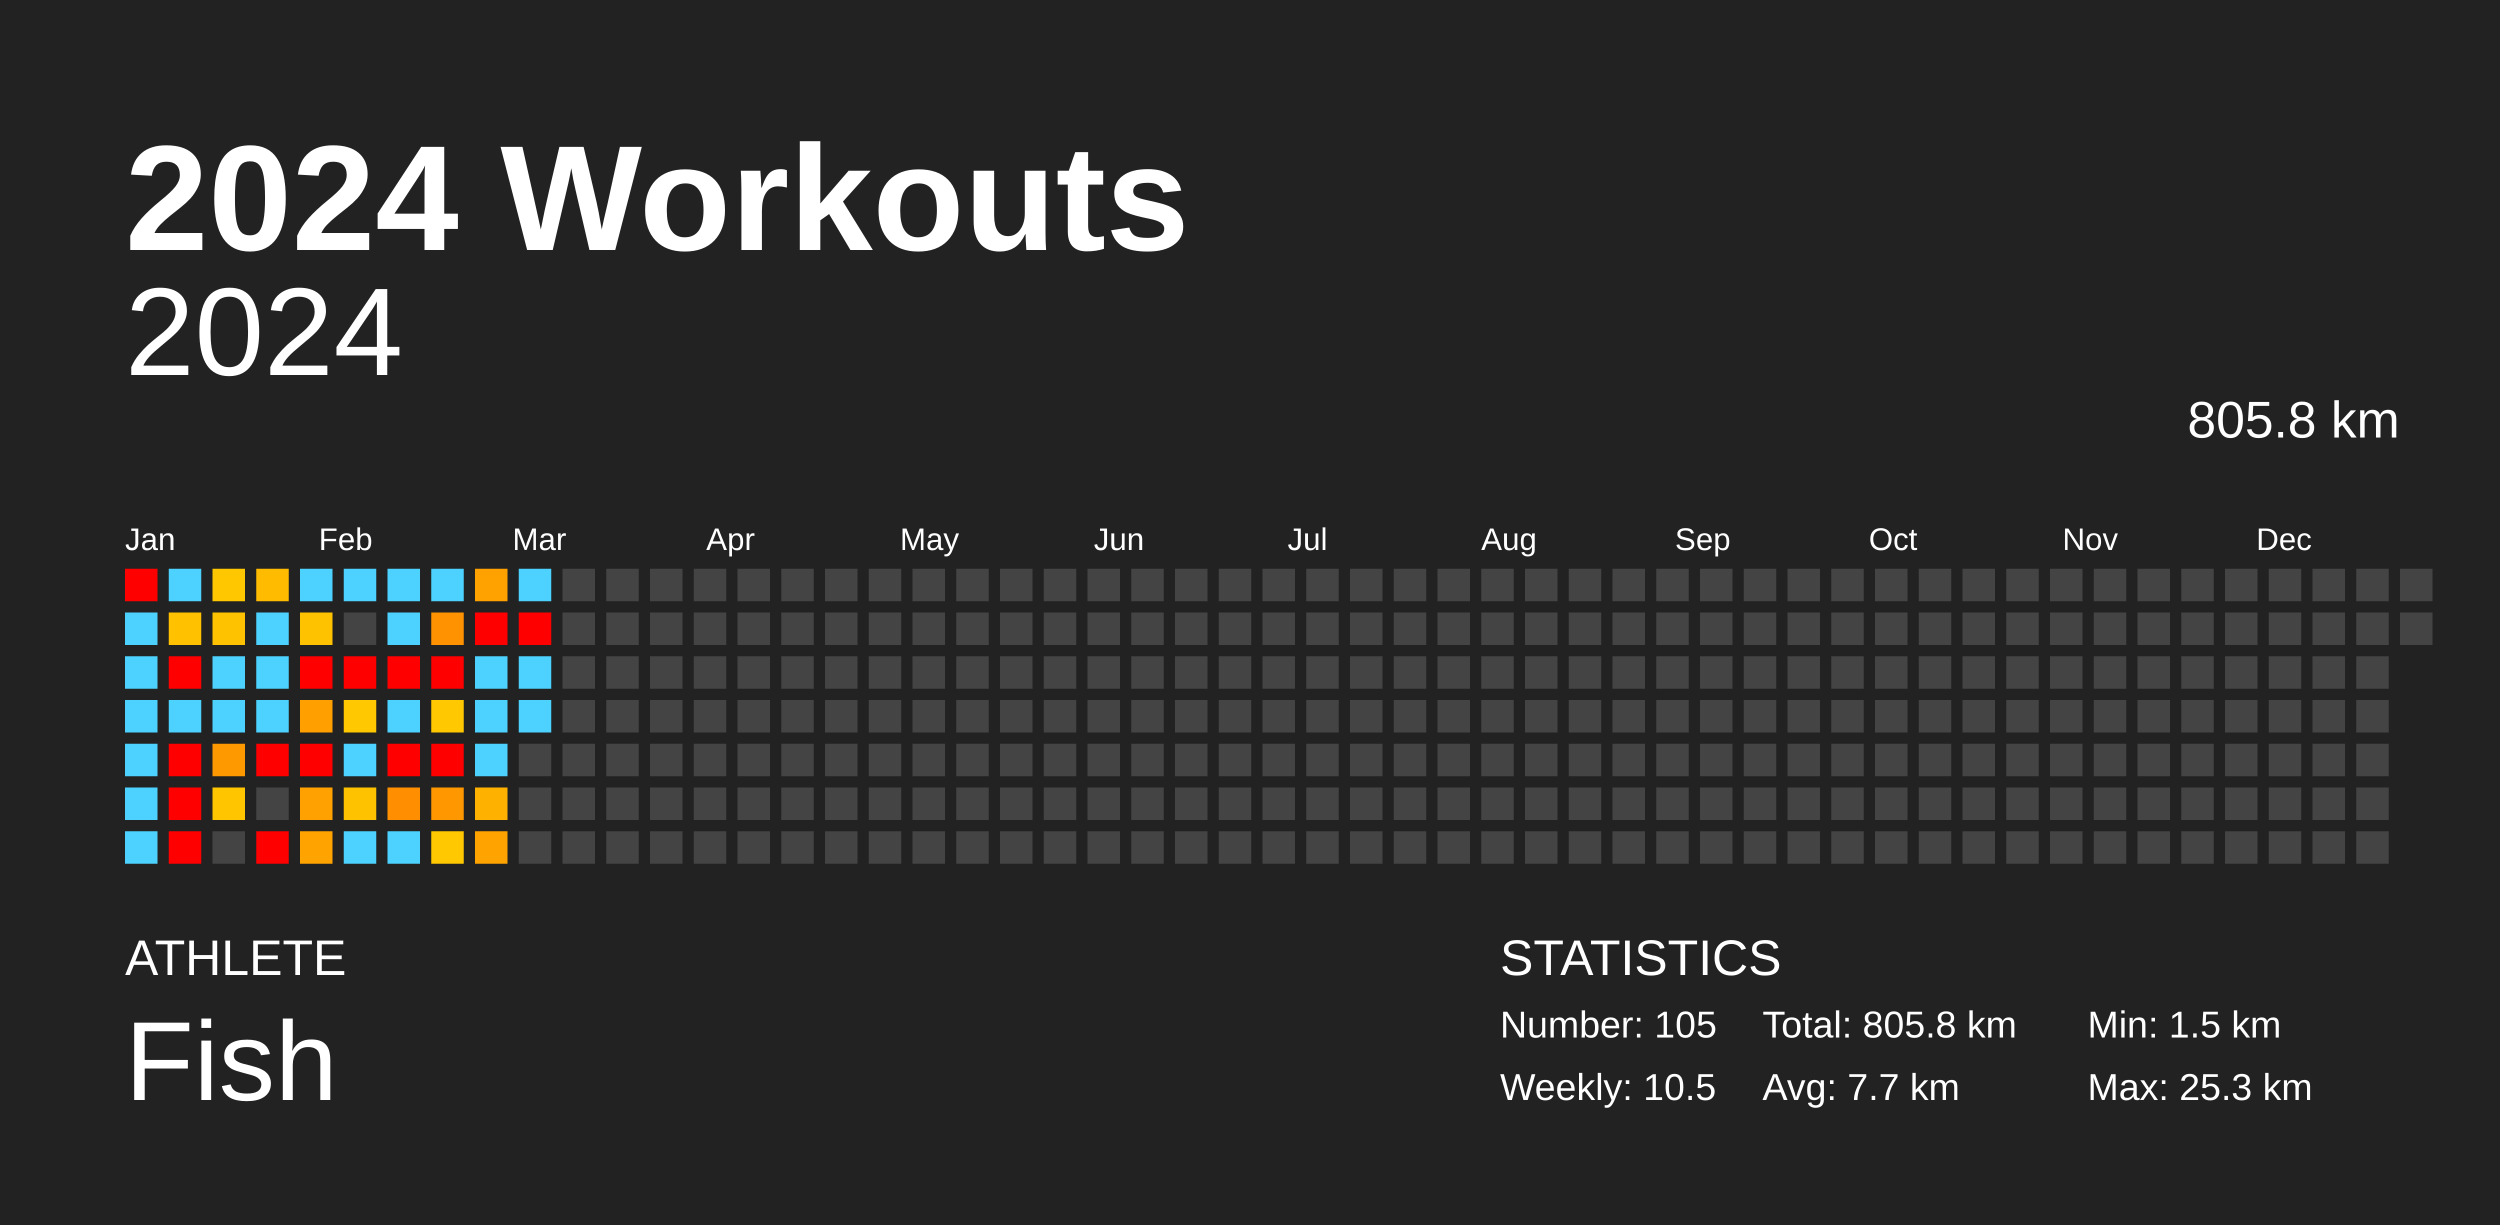
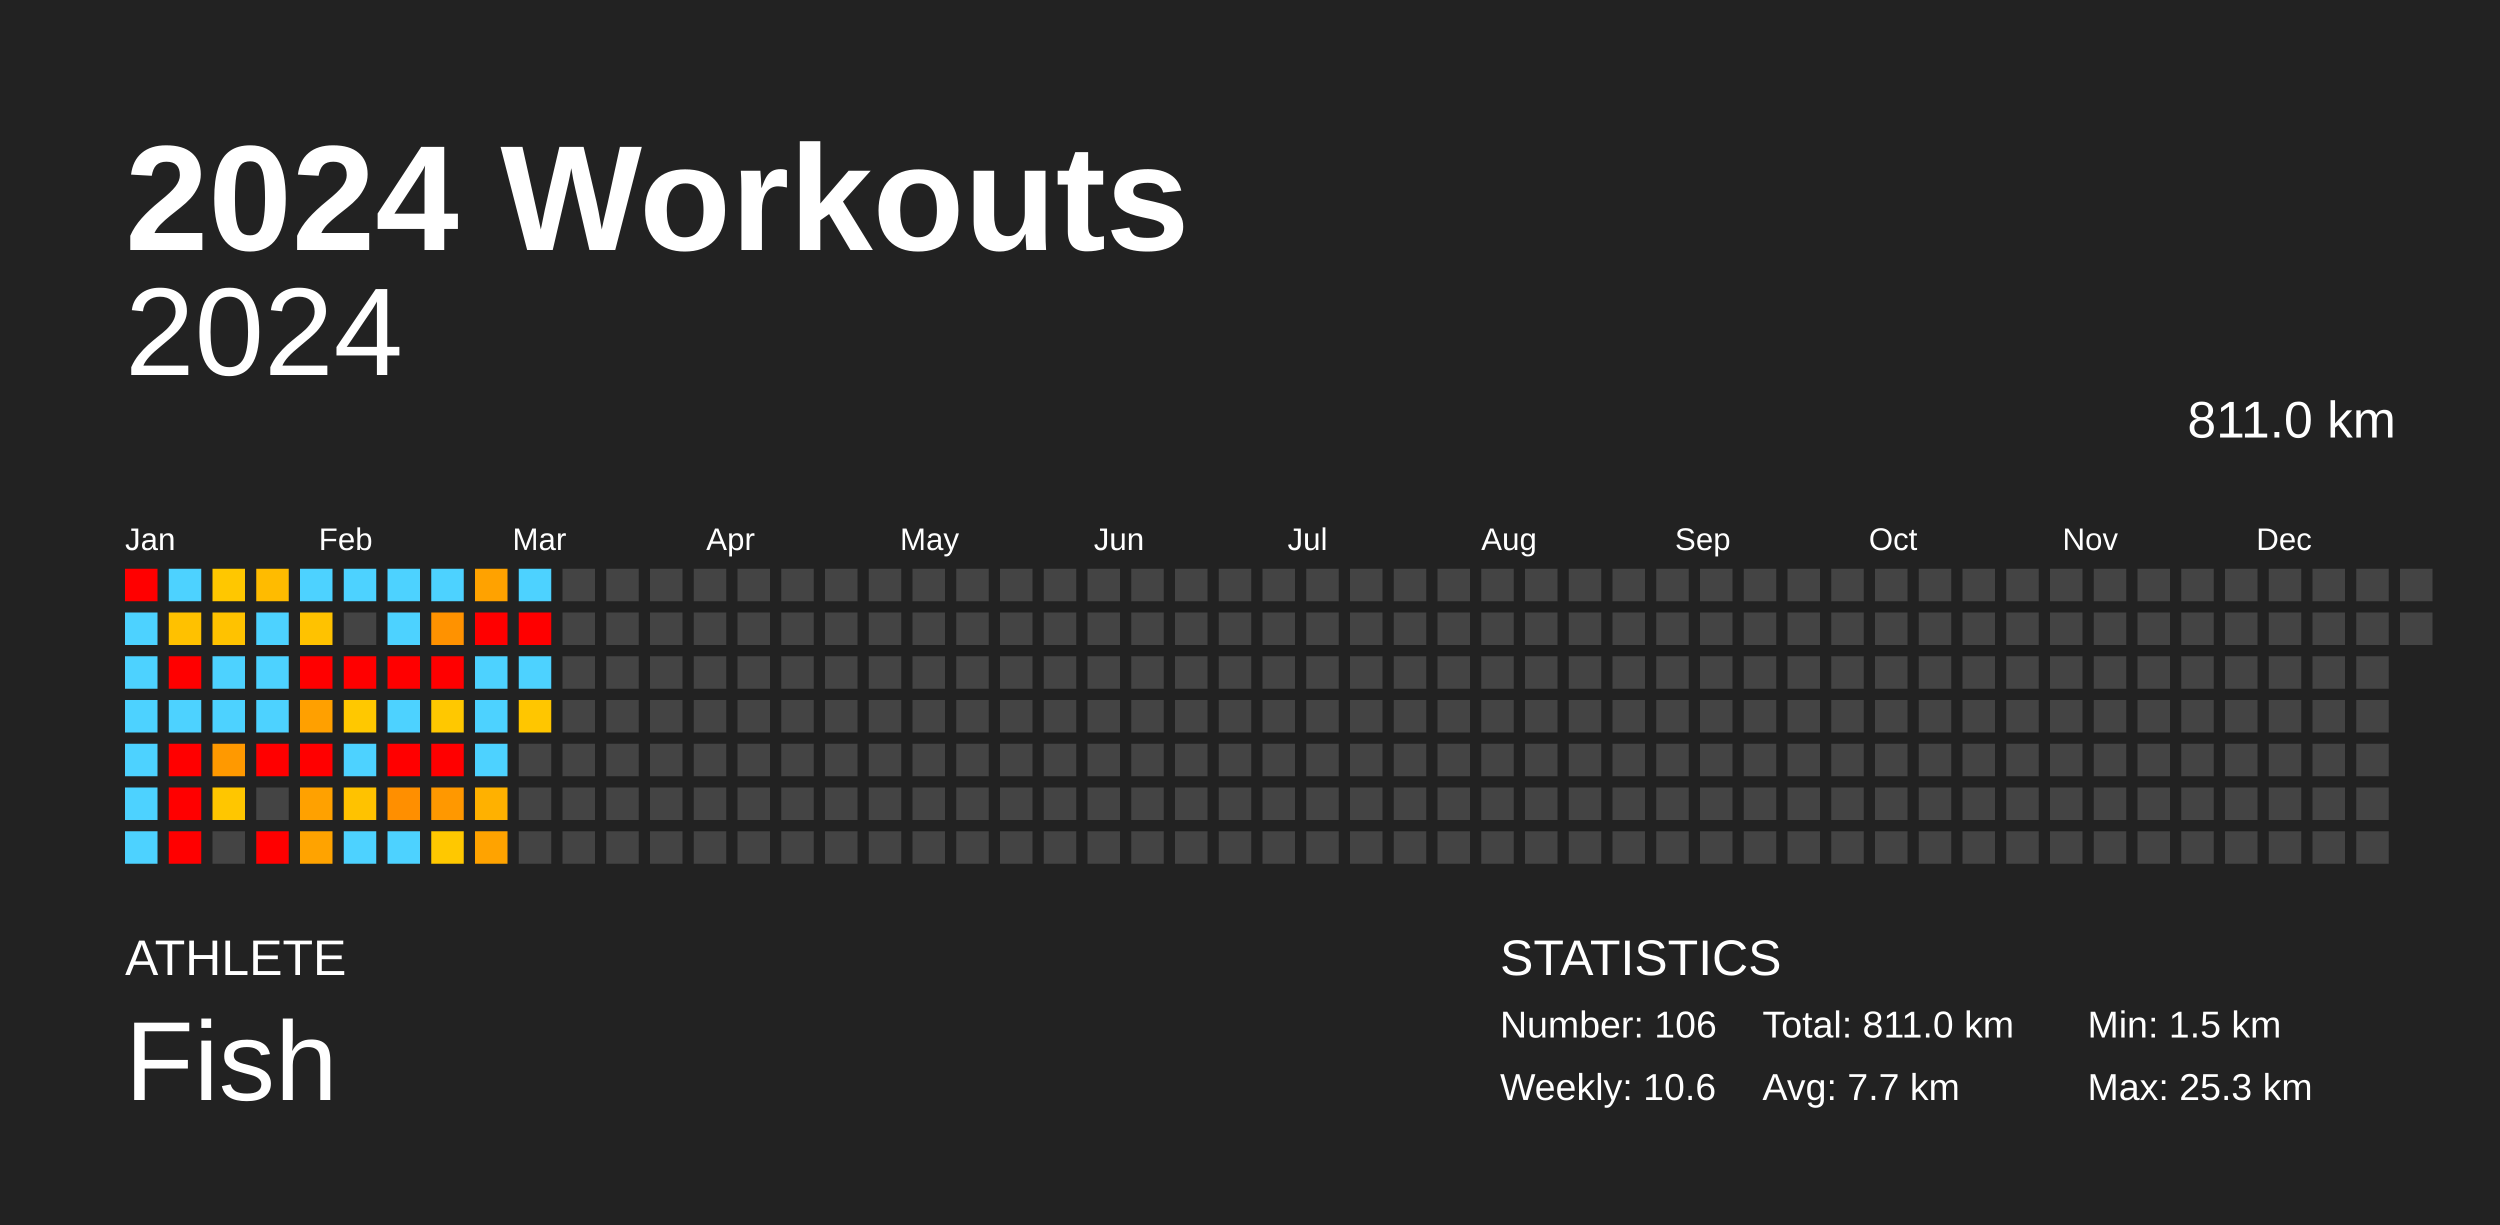
<svg xmlns="http://www.w3.org/2000/svg" baseProfile="full" height="98mm" version="1.1" viewBox="0,0,200,98" width="200mm">
  <defs />
  <rect fill="#222222" height="98" width="200" x="0" y="0" />
  <text fill="#FFFFFF" style="font-size:12px; font-family:Arial; font-weight:bold;" x="10" y="20">2024 Workouts</text>
  <text fill="#FFFFFF" style="font-size:4px; font-family:Arial" x="10" y="78">ATHLETE</text>
  <text fill="#FFFFFF" style="font-size:9px; font-family:Arial" x="10" y="88">Fish</text>
  <text fill="#FFFFFF" style="font-size:4px; font-family:Arial" x="120" y="78">STATISTICS</text>
-   <text fill="#FFFFFF" style="font-size:3px; font-family:Arial" x="120" y="83">Number: 105</text>
-   <text fill="#FFFFFF" style="font-size:3px; font-family:Arial" x="120" y="88">Weekly: 10.5</text>
-   <text fill="#FFFFFF" style="font-size:3px; font-family:Arial" x="141" y="83">Total: 805.8 km</text>
+   <text fill="#FFFFFF" style="font-size:3px; font-family:Arial" x="120" y="83">Number: 106</text>
+   <text fill="#FFFFFF" style="font-size:3px; font-family:Arial" x="120" y="88">Weekly: 10.6</text>
+   <text fill="#FFFFFF" style="font-size:3px; font-family:Arial" x="141" y="83">Total: 811.0 km</text>
  <text fill="#FFFFFF" style="font-size:3px; font-family:Arial" x="141" y="88">Avg: 7.7 km</text>
  <text fill="#FFFFFF" style="font-size:3px; font-family:Arial" x="167" y="83">Min: 1.5 km</text>
  <text fill="#FFFFFF" style="font-size:3px; font-family:Arial" x="167" y="88">Max: 25.3 km</text>
  <text alignment-baseline="hanging" fill="#FFFFFF" style="font-size:10.0px; font-family:Arial;" x="10" y="30">2024</text>
-   <text alignment-baseline="hanging" fill="#FFFFFF" style="font-size:4.125px; font-family:Arial;" x="175" y="35">805.8 km</text>
+   <text alignment-baseline="hanging" fill="#FFFFFF" style="font-size:4.125px; font-family:Arial;" x="175" y="35">811.0 km</text>
  <text fill="#FFFFFF" style="font-size:2.5px; font-family:Arial" x="10.0" y="44">Jan</text>
  <text fill="#FFFFFF" style="font-size:2.5px; font-family:Arial" x="25.5" y="44">Feb</text>
  <text fill="#FFFFFF" style="font-size:2.5px; font-family:Arial" x="41.0" y="44">Mar</text>
  <text fill="#FFFFFF" style="font-size:2.5px; font-family:Arial" x="56.5" y="44">Apr</text>
  <text fill="#FFFFFF" style="font-size:2.5px; font-family:Arial" x="72.0" y="44">May</text>
  <text fill="#FFFFFF" style="font-size:2.5px; font-family:Arial" x="87.5" y="44">Jun</text>
  <text fill="#FFFFFF" style="font-size:2.5px; font-family:Arial" x="103.0" y="44">Jul</text>
  <text fill="#FFFFFF" style="font-size:2.5px; font-family:Arial" x="118.5" y="44">Aug</text>
  <text fill="#FFFFFF" style="font-size:2.5px; font-family:Arial" x="134.0" y="44">Sep</text>
  <text fill="#FFFFFF" style="font-size:2.5px; font-family:Arial" x="149.5" y="44">Oct</text>
  <text fill="#FFFFFF" style="font-size:2.5px; font-family:Arial" x="165.0" y="44">Nov</text>
  <text fill="#FFFFFF" style="font-size:2.5px; font-family:Arial" x="180.5" y="44">Dec</text>
  <rect fill="red" height="2.6" width="2.6" x="10.0" y="45.5" />
  <rect fill="#4dd2ff" height="2.6" width="2.6" x="10.0" y="49.0" />
  <rect fill="#4dd2ff" height="2.6" width="2.6" x="10.0" y="52.5" />
  <rect fill="#4dd2ff" height="2.6" width="2.6" x="10.0" y="56.0" />
  <rect fill="#4dd2ff" height="2.6" width="2.6" x="10.0" y="59.5" />
  <rect fill="#4dd2ff" height="2.6" width="2.6" x="10.0" y="63.0" />
  <rect fill="#4dd2ff" height="2.6" width="2.6" x="10.0" y="66.5" />
  <rect fill="#4dd2ff" height="2.6" width="2.6" x="13.5" y="45.5" />
  <rect fill="#ffc100" height="2.6" width="2.6" x="13.5" y="49.0" />
  <rect fill="red" height="2.6" width="2.6" x="13.5" y="52.5" />
  <rect fill="#4dd2ff" height="2.6" width="2.6" x="13.5" y="56.0" />
  <rect fill="red" height="2.6" width="2.6" x="13.5" y="59.5" />
  <rect fill="red" height="2.6" width="2.6" x="13.5" y="63.0" />
  <rect fill="red" height="2.6" width="2.6" x="13.5" y="66.5" />
  <rect fill="#ffc700" height="2.6" width="2.6" x="17.0" y="45.5" />
  <rect fill="#ffc200" height="2.6" width="2.6" x="17.0" y="49.0" />
  <rect fill="#4dd2ff" height="2.6" width="2.6" x="17.0" y="52.5" />
  <rect fill="#4dd2ff" height="2.6" width="2.6" x="17.0" y="56.0" />
  <rect fill="#ff9900" height="2.6" width="2.6" x="17.0" y="59.5" />
  <rect fill="#ffc600" height="2.6" width="2.6" x="17.0" y="63.0" />
  <rect fill="#444444" height="2.6" width="2.6" x="17.0" y="66.5" />
  <rect fill="#ffbb00" height="2.6" width="2.6" x="20.5" y="45.5" />
  <rect fill="#4dd2ff" height="2.6" width="2.6" x="20.5" y="49.0" />
  <rect fill="#4dd2ff" height="2.6" width="2.6" x="20.5" y="52.5" />
  <rect fill="#4dd2ff" height="2.6" width="2.6" x="20.5" y="56.0" />
  <rect fill="red" height="2.6" width="2.6" x="20.5" y="59.5" />
  <rect fill="#444444" height="2.6" width="2.6" x="20.5" y="63.0" />
  <rect fill="red" height="2.6" width="2.6" x="20.5" y="66.5" />
  <rect fill="#4dd2ff" height="2.6" width="2.6" x="24.0" y="45.5" />
  <rect fill="#ffc200" height="2.6" width="2.6" x="24.0" y="49.0" />
  <rect fill="red" height="2.6" width="2.6" x="24.0" y="52.5" />
  <rect fill="#ffa000" height="2.6" width="2.6" x="24.0" y="56.0" />
  <rect fill="red" height="2.6" width="2.6" x="24.0" y="59.5" />
  <rect fill="#ffa100" height="2.6" width="2.6" x="24.0" y="63.0" />
  <rect fill="#ffa300" height="2.6" width="2.6" x="24.0" y="66.5" />
  <rect fill="#4dd2ff" height="2.6" width="2.6" x="27.5" y="45.5" />
  <rect fill="#444444" height="2.6" width="2.6" x="27.5" y="49.0" />
  <rect fill="red" height="2.6" width="2.6" x="27.5" y="52.5" />
  <rect fill="#ffc800" height="2.6" width="2.6" x="27.5" y="56.0" />
  <rect fill="#4dd2ff" height="2.6" width="2.6" x="27.5" y="59.5" />
  <rect fill="#ffc200" height="2.6" width="2.6" x="27.5" y="63.0" />
  <rect fill="#4dd2ff" height="2.6" width="2.6" x="27.5" y="66.5" />
  <rect fill="#4dd2ff" height="2.6" width="2.6" x="31.0" y="45.5" />
  <rect fill="#4dd2ff" height="2.6" width="2.6" x="31.0" y="49.0" />
  <rect fill="red" height="2.6" width="2.6" x="31.0" y="52.5" />
  <rect fill="#4dd2ff" height="2.6" width="2.6" x="31.0" y="56.0" />
  <rect fill="red" height="2.6" width="2.6" x="31.0" y="59.5" />
  <rect fill="#ff8f00" height="2.6" width="2.6" x="31.0" y="63.0" />
  <rect fill="#4dd2ff" height="2.6" width="2.6" x="31.0" y="66.5" />
  <rect fill="#4dd2ff" height="2.6" width="2.6" x="34.5" y="45.5" />
  <rect fill="#ff9200" height="2.6" width="2.6" x="34.5" y="49.0" />
  <rect fill="red" height="2.6" width="2.6" x="34.5" y="52.5" />
  <rect fill="#ffc800" height="2.6" width="2.6" x="34.5" y="56.0" />
  <rect fill="red" height="2.6" width="2.6" x="34.5" y="59.5" />
  <rect fill="#ff9800" height="2.6" width="2.6" x="34.5" y="63.0" />
  <rect fill="#ffc800" height="2.6" width="2.6" x="34.5" y="66.5" />
  <rect fill="#ffa200" height="2.6" width="2.6" x="38.0" y="45.5" />
  <rect fill="red" height="2.6" width="2.6" x="38.0" y="49.0" />
  <rect fill="#4dd2ff" height="2.6" width="2.6" x="38.0" y="52.5" />
  <rect fill="#4dd2ff" height="2.6" width="2.6" x="38.0" y="56.0" />
  <rect fill="#4dd2ff" height="2.6" width="2.6" x="38.0" y="59.5" />
  <rect fill="#ffb100" height="2.6" width="2.6" x="38.0" y="63.0" />
  <rect fill="#ffa300" height="2.6" width="2.6" x="38.0" y="66.5" />
  <rect fill="#4dd2ff" height="2.6" width="2.6" x="41.5" y="45.5" />
  <rect fill="red" height="2.6" width="2.6" x="41.5" y="49.0" />
  <rect fill="#4dd2ff" height="2.6" width="2.6" x="41.5" y="52.5" />
-   <rect fill="#4dd2ff" height="2.6" width="2.6" x="41.5" y="56.0" />
+   <rect fill="#ffc600" height="2.6" width="2.6" x="41.5" y="56.0" />
  <rect fill="#444444" height="2.6" width="2.6" x="41.5" y="59.5" />
  <rect fill="#444444" height="2.6" width="2.6" x="41.5" y="63.0" />
  <rect fill="#444444" height="2.6" width="2.6" x="41.5" y="66.5" />
  <rect fill="#444444" height="2.6" width="2.6" x="45.0" y="45.5" />
  <rect fill="#444444" height="2.6" width="2.6" x="45.0" y="49.0" />
  <rect fill="#444444" height="2.6" width="2.6" x="45.0" y="52.5" />
  <rect fill="#444444" height="2.6" width="2.6" x="45.0" y="56.0" />
  <rect fill="#444444" height="2.6" width="2.6" x="45.0" y="59.5" />
  <rect fill="#444444" height="2.6" width="2.6" x="45.0" y="63.0" />
  <rect fill="#444444" height="2.6" width="2.6" x="45.0" y="66.5" />
  <rect fill="#444444" height="2.6" width="2.6" x="48.5" y="45.5" />
  <rect fill="#444444" height="2.6" width="2.6" x="48.5" y="49.0" />
  <rect fill="#444444" height="2.6" width="2.6" x="48.5" y="52.5" />
  <rect fill="#444444" height="2.6" width="2.6" x="48.5" y="56.0" />
  <rect fill="#444444" height="2.6" width="2.6" x="48.5" y="59.5" />
  <rect fill="#444444" height="2.6" width="2.6" x="48.5" y="63.0" />
  <rect fill="#444444" height="2.6" width="2.6" x="48.5" y="66.5" />
  <rect fill="#444444" height="2.6" width="2.6" x="52.0" y="45.5" />
  <rect fill="#444444" height="2.6" width="2.6" x="52.0" y="49.0" />
  <rect fill="#444444" height="2.6" width="2.6" x="52.0" y="52.5" />
  <rect fill="#444444" height="2.6" width="2.6" x="52.0" y="56.0" />
  <rect fill="#444444" height="2.6" width="2.6" x="52.0" y="59.5" />
  <rect fill="#444444" height="2.6" width="2.6" x="52.0" y="63.0" />
  <rect fill="#444444" height="2.6" width="2.6" x="52.0" y="66.5" />
  <rect fill="#444444" height="2.6" width="2.6" x="55.5" y="45.5" />
  <rect fill="#444444" height="2.6" width="2.6" x="55.5" y="49.0" />
  <rect fill="#444444" height="2.6" width="2.6" x="55.5" y="52.5" />
  <rect fill="#444444" height="2.6" width="2.6" x="55.5" y="56.0" />
  <rect fill="#444444" height="2.6" width="2.6" x="55.5" y="59.5" />
  <rect fill="#444444" height="2.6" width="2.6" x="55.5" y="63.0" />
  <rect fill="#444444" height="2.6" width="2.6" x="55.5" y="66.5" />
  <rect fill="#444444" height="2.6" width="2.6" x="59.0" y="45.5" />
  <rect fill="#444444" height="2.6" width="2.6" x="59.0" y="49.0" />
  <rect fill="#444444" height="2.6" width="2.6" x="59.0" y="52.5" />
  <rect fill="#444444" height="2.6" width="2.6" x="59.0" y="56.0" />
  <rect fill="#444444" height="2.6" width="2.6" x="59.0" y="59.5" />
  <rect fill="#444444" height="2.6" width="2.6" x="59.0" y="63.0" />
  <rect fill="#444444" height="2.6" width="2.6" x="59.0" y="66.5" />
  <rect fill="#444444" height="2.6" width="2.6" x="62.5" y="45.5" />
  <rect fill="#444444" height="2.6" width="2.6" x="62.5" y="49.0" />
  <rect fill="#444444" height="2.6" width="2.6" x="62.5" y="52.5" />
  <rect fill="#444444" height="2.6" width="2.6" x="62.5" y="56.0" />
  <rect fill="#444444" height="2.6" width="2.6" x="62.5" y="59.5" />
  <rect fill="#444444" height="2.6" width="2.6" x="62.5" y="63.0" />
  <rect fill="#444444" height="2.6" width="2.6" x="62.5" y="66.5" />
  <rect fill="#444444" height="2.6" width="2.6" x="66.0" y="45.5" />
  <rect fill="#444444" height="2.6" width="2.6" x="66.0" y="49.0" />
  <rect fill="#444444" height="2.6" width="2.6" x="66.0" y="52.5" />
  <rect fill="#444444" height="2.6" width="2.6" x="66.0" y="56.0" />
  <rect fill="#444444" height="2.6" width="2.6" x="66.0" y="59.5" />
  <rect fill="#444444" height="2.6" width="2.6" x="66.0" y="63.0" />
  <rect fill="#444444" height="2.6" width="2.6" x="66.0" y="66.5" />
  <rect fill="#444444" height="2.6" width="2.6" x="69.5" y="45.5" />
  <rect fill="#444444" height="2.6" width="2.6" x="69.5" y="49.0" />
  <rect fill="#444444" height="2.6" width="2.6" x="69.5" y="52.5" />
  <rect fill="#444444" height="2.6" width="2.6" x="69.5" y="56.0" />
  <rect fill="#444444" height="2.6" width="2.6" x="69.5" y="59.5" />
  <rect fill="#444444" height="2.6" width="2.6" x="69.5" y="63.0" />
  <rect fill="#444444" height="2.6" width="2.6" x="69.5" y="66.5" />
  <rect fill="#444444" height="2.6" width="2.6" x="73.0" y="45.5" />
  <rect fill="#444444" height="2.6" width="2.6" x="73.0" y="49.0" />
  <rect fill="#444444" height="2.6" width="2.6" x="73.0" y="52.5" />
  <rect fill="#444444" height="2.6" width="2.6" x="73.0" y="56.0" />
  <rect fill="#444444" height="2.6" width="2.6" x="73.0" y="59.5" />
  <rect fill="#444444" height="2.6" width="2.6" x="73.0" y="63.0" />
  <rect fill="#444444" height="2.6" width="2.6" x="73.0" y="66.5" />
  <rect fill="#444444" height="2.6" width="2.6" x="76.5" y="45.5" />
  <rect fill="#444444" height="2.6" width="2.6" x="76.5" y="49.0" />
  <rect fill="#444444" height="2.6" width="2.6" x="76.5" y="52.5" />
  <rect fill="#444444" height="2.6" width="2.6" x="76.5" y="56.0" />
  <rect fill="#444444" height="2.6" width="2.6" x="76.5" y="59.5" />
  <rect fill="#444444" height="2.6" width="2.6" x="76.5" y="63.0" />
  <rect fill="#444444" height="2.6" width="2.6" x="76.5" y="66.5" />
  <rect fill="#444444" height="2.6" width="2.6" x="80.0" y="45.5" />
  <rect fill="#444444" height="2.6" width="2.6" x="80.0" y="49.0" />
  <rect fill="#444444" height="2.6" width="2.6" x="80.0" y="52.5" />
  <rect fill="#444444" height="2.6" width="2.6" x="80.0" y="56.0" />
  <rect fill="#444444" height="2.6" width="2.6" x="80.0" y="59.5" />
  <rect fill="#444444" height="2.6" width="2.6" x="80.0" y="63.0" />
  <rect fill="#444444" height="2.6" width="2.6" x="80.0" y="66.5" />
  <rect fill="#444444" height="2.6" width="2.6" x="83.5" y="45.5" />
  <rect fill="#444444" height="2.6" width="2.6" x="83.5" y="49.0" />
  <rect fill="#444444" height="2.6" width="2.6" x="83.5" y="52.5" />
  <rect fill="#444444" height="2.6" width="2.6" x="83.5" y="56.0" />
  <rect fill="#444444" height="2.6" width="2.6" x="83.5" y="59.5" />
  <rect fill="#444444" height="2.6" width="2.6" x="83.5" y="63.0" />
  <rect fill="#444444" height="2.6" width="2.6" x="83.5" y="66.5" />
  <rect fill="#444444" height="2.6" width="2.6" x="87.0" y="45.5" />
  <rect fill="#444444" height="2.6" width="2.6" x="87.0" y="49.0" />
  <rect fill="#444444" height="2.6" width="2.6" x="87.0" y="52.5" />
  <rect fill="#444444" height="2.6" width="2.6" x="87.0" y="56.0" />
  <rect fill="#444444" height="2.6" width="2.6" x="87.0" y="59.5" />
  <rect fill="#444444" height="2.6" width="2.6" x="87.0" y="63.0" />
  <rect fill="#444444" height="2.6" width="2.6" x="87.0" y="66.5" />
  <rect fill="#444444" height="2.6" width="2.6" x="90.5" y="45.5" />
  <rect fill="#444444" height="2.6" width="2.6" x="90.5" y="49.0" />
  <rect fill="#444444" height="2.6" width="2.6" x="90.5" y="52.5" />
  <rect fill="#444444" height="2.6" width="2.6" x="90.5" y="56.0" />
  <rect fill="#444444" height="2.6" width="2.6" x="90.5" y="59.5" />
  <rect fill="#444444" height="2.6" width="2.6" x="90.5" y="63.0" />
  <rect fill="#444444" height="2.6" width="2.6" x="90.5" y="66.5" />
  <rect fill="#444444" height="2.6" width="2.6" x="94.0" y="45.5" />
  <rect fill="#444444" height="2.6" width="2.6" x="94.0" y="49.0" />
  <rect fill="#444444" height="2.6" width="2.6" x="94.0" y="52.5" />
  <rect fill="#444444" height="2.6" width="2.6" x="94.0" y="56.0" />
  <rect fill="#444444" height="2.6" width="2.6" x="94.0" y="59.5" />
  <rect fill="#444444" height="2.6" width="2.6" x="94.0" y="63.0" />
  <rect fill="#444444" height="2.6" width="2.6" x="94.0" y="66.5" />
  <rect fill="#444444" height="2.6" width="2.6" x="97.5" y="45.5" />
  <rect fill="#444444" height="2.6" width="2.6" x="97.5" y="49.0" />
  <rect fill="#444444" height="2.6" width="2.6" x="97.5" y="52.5" />
  <rect fill="#444444" height="2.6" width="2.6" x="97.5" y="56.0" />
  <rect fill="#444444" height="2.6" width="2.6" x="97.5" y="59.5" />
  <rect fill="#444444" height="2.6" width="2.6" x="97.5" y="63.0" />
  <rect fill="#444444" height="2.6" width="2.6" x="97.5" y="66.5" />
  <rect fill="#444444" height="2.6" width="2.6" x="101.0" y="45.5" />
  <rect fill="#444444" height="2.6" width="2.6" x="101.0" y="49.0" />
  <rect fill="#444444" height="2.6" width="2.6" x="101.0" y="52.5" />
  <rect fill="#444444" height="2.6" width="2.6" x="101.0" y="56.0" />
  <rect fill="#444444" height="2.6" width="2.6" x="101.0" y="59.5" />
  <rect fill="#444444" height="2.6" width="2.6" x="101.0" y="63.0" />
  <rect fill="#444444" height="2.6" width="2.6" x="101.0" y="66.5" />
  <rect fill="#444444" height="2.6" width="2.6" x="104.5" y="45.5" />
  <rect fill="#444444" height="2.6" width="2.6" x="104.5" y="49.0" />
  <rect fill="#444444" height="2.6" width="2.6" x="104.5" y="52.5" />
  <rect fill="#444444" height="2.6" width="2.6" x="104.5" y="56.0" />
  <rect fill="#444444" height="2.6" width="2.6" x="104.5" y="59.5" />
  <rect fill="#444444" height="2.6" width="2.6" x="104.5" y="63.0" />
  <rect fill="#444444" height="2.6" width="2.6" x="104.5" y="66.5" />
  <rect fill="#444444" height="2.6" width="2.6" x="108.0" y="45.5" />
  <rect fill="#444444" height="2.6" width="2.6" x="108.0" y="49.0" />
  <rect fill="#444444" height="2.6" width="2.6" x="108.0" y="52.5" />
  <rect fill="#444444" height="2.6" width="2.6" x="108.0" y="56.0" />
  <rect fill="#444444" height="2.6" width="2.6" x="108.0" y="59.5" />
  <rect fill="#444444" height="2.6" width="2.6" x="108.0" y="63.0" />
  <rect fill="#444444" height="2.6" width="2.6" x="108.0" y="66.5" />
  <rect fill="#444444" height="2.6" width="2.6" x="111.5" y="45.5" />
  <rect fill="#444444" height="2.6" width="2.6" x="111.5" y="49.0" />
  <rect fill="#444444" height="2.6" width="2.6" x="111.5" y="52.5" />
  <rect fill="#444444" height="2.6" width="2.6" x="111.5" y="56.0" />
  <rect fill="#444444" height="2.6" width="2.6" x="111.5" y="59.5" />
  <rect fill="#444444" height="2.6" width="2.6" x="111.5" y="63.0" />
  <rect fill="#444444" height="2.6" width="2.6" x="111.5" y="66.5" />
  <rect fill="#444444" height="2.6" width="2.6" x="115.0" y="45.5" />
  <rect fill="#444444" height="2.6" width="2.6" x="115.0" y="49.0" />
  <rect fill="#444444" height="2.6" width="2.6" x="115.0" y="52.5" />
  <rect fill="#444444" height="2.6" width="2.6" x="115.0" y="56.0" />
  <rect fill="#444444" height="2.6" width="2.6" x="115.0" y="59.5" />
  <rect fill="#444444" height="2.6" width="2.6" x="115.0" y="63.0" />
  <rect fill="#444444" height="2.6" width="2.6" x="115.0" y="66.5" />
  <rect fill="#444444" height="2.6" width="2.6" x="118.5" y="45.5" />
  <rect fill="#444444" height="2.6" width="2.6" x="118.5" y="49.0" />
  <rect fill="#444444" height="2.6" width="2.6" x="118.5" y="52.5" />
  <rect fill="#444444" height="2.6" width="2.6" x="118.5" y="56.0" />
  <rect fill="#444444" height="2.6" width="2.6" x="118.5" y="59.5" />
  <rect fill="#444444" height="2.6" width="2.6" x="118.5" y="63.0" />
  <rect fill="#444444" height="2.6" width="2.6" x="118.5" y="66.5" />
  <rect fill="#444444" height="2.6" width="2.6" x="122.0" y="45.5" />
  <rect fill="#444444" height="2.6" width="2.6" x="122.0" y="49.0" />
  <rect fill="#444444" height="2.6" width="2.6" x="122.0" y="52.5" />
  <rect fill="#444444" height="2.6" width="2.6" x="122.0" y="56.0" />
  <rect fill="#444444" height="2.6" width="2.6" x="122.0" y="59.5" />
  <rect fill="#444444" height="2.6" width="2.6" x="122.0" y="63.0" />
  <rect fill="#444444" height="2.6" width="2.6" x="122.0" y="66.5" />
  <rect fill="#444444" height="2.6" width="2.6" x="125.5" y="45.5" />
  <rect fill="#444444" height="2.6" width="2.6" x="125.5" y="49.0" />
  <rect fill="#444444" height="2.6" width="2.6" x="125.5" y="52.5" />
  <rect fill="#444444" height="2.6" width="2.6" x="125.5" y="56.0" />
  <rect fill="#444444" height="2.6" width="2.6" x="125.5" y="59.5" />
  <rect fill="#444444" height="2.6" width="2.6" x="125.5" y="63.0" />
  <rect fill="#444444" height="2.6" width="2.6" x="125.5" y="66.5" />
  <rect fill="#444444" height="2.6" width="2.6" x="129.0" y="45.5" />
  <rect fill="#444444" height="2.6" width="2.6" x="129.0" y="49.0" />
  <rect fill="#444444" height="2.6" width="2.6" x="129.0" y="52.5" />
  <rect fill="#444444" height="2.6" width="2.6" x="129.0" y="56.0" />
  <rect fill="#444444" height="2.6" width="2.6" x="129.0" y="59.5" />
  <rect fill="#444444" height="2.6" width="2.6" x="129.0" y="63.0" />
  <rect fill="#444444" height="2.6" width="2.6" x="129.0" y="66.5" />
  <rect fill="#444444" height="2.6" width="2.6" x="132.5" y="45.5" />
  <rect fill="#444444" height="2.6" width="2.6" x="132.5" y="49.0" />
  <rect fill="#444444" height="2.6" width="2.6" x="132.5" y="52.5" />
  <rect fill="#444444" height="2.6" width="2.6" x="132.5" y="56.0" />
  <rect fill="#444444" height="2.6" width="2.6" x="132.5" y="59.5" />
  <rect fill="#444444" height="2.6" width="2.6" x="132.5" y="63.0" />
  <rect fill="#444444" height="2.6" width="2.6" x="132.5" y="66.5" />
  <rect fill="#444444" height="2.6" width="2.6" x="136.0" y="45.5" />
  <rect fill="#444444" height="2.6" width="2.6" x="136.0" y="49.0" />
  <rect fill="#444444" height="2.6" width="2.6" x="136.0" y="52.5" />
  <rect fill="#444444" height="2.6" width="2.6" x="136.0" y="56.0" />
  <rect fill="#444444" height="2.6" width="2.6" x="136.0" y="59.5" />
  <rect fill="#444444" height="2.6" width="2.6" x="136.0" y="63.0" />
  <rect fill="#444444" height="2.6" width="2.6" x="136.0" y="66.5" />
  <rect fill="#444444" height="2.6" width="2.6" x="139.5" y="45.5" />
  <rect fill="#444444" height="2.6" width="2.6" x="139.5" y="49.0" />
  <rect fill="#444444" height="2.6" width="2.6" x="139.5" y="52.5" />
  <rect fill="#444444" height="2.6" width="2.6" x="139.5" y="56.0" />
  <rect fill="#444444" height="2.6" width="2.6" x="139.5" y="59.5" />
  <rect fill="#444444" height="2.6" width="2.6" x="139.5" y="63.0" />
  <rect fill="#444444" height="2.6" width="2.6" x="139.5" y="66.5" />
  <rect fill="#444444" height="2.6" width="2.6" x="143.0" y="45.5" />
  <rect fill="#444444" height="2.6" width="2.6" x="143.0" y="49.0" />
  <rect fill="#444444" height="2.6" width="2.6" x="143.0" y="52.5" />
  <rect fill="#444444" height="2.6" width="2.6" x="143.0" y="56.0" />
  <rect fill="#444444" height="2.6" width="2.6" x="143.0" y="59.5" />
  <rect fill="#444444" height="2.6" width="2.6" x="143.0" y="63.0" />
  <rect fill="#444444" height="2.6" width="2.6" x="143.0" y="66.5" />
  <rect fill="#444444" height="2.6" width="2.6" x="146.5" y="45.5" />
  <rect fill="#444444" height="2.6" width="2.6" x="146.5" y="49.0" />
  <rect fill="#444444" height="2.6" width="2.6" x="146.5" y="52.5" />
  <rect fill="#444444" height="2.6" width="2.6" x="146.5" y="56.0" />
  <rect fill="#444444" height="2.6" width="2.6" x="146.5" y="59.5" />
  <rect fill="#444444" height="2.6" width="2.6" x="146.5" y="63.0" />
  <rect fill="#444444" height="2.6" width="2.6" x="146.5" y="66.5" />
  <rect fill="#444444" height="2.6" width="2.6" x="150.0" y="45.5" />
  <rect fill="#444444" height="2.6" width="2.6" x="150.0" y="49.0" />
  <rect fill="#444444" height="2.6" width="2.6" x="150.0" y="52.5" />
  <rect fill="#444444" height="2.6" width="2.6" x="150.0" y="56.0" />
  <rect fill="#444444" height="2.6" width="2.6" x="150.0" y="59.5" />
  <rect fill="#444444" height="2.6" width="2.6" x="150.0" y="63.0" />
  <rect fill="#444444" height="2.6" width="2.6" x="150.0" y="66.5" />
  <rect fill="#444444" height="2.6" width="2.6" x="153.5" y="45.5" />
  <rect fill="#444444" height="2.6" width="2.6" x="153.5" y="49.0" />
  <rect fill="#444444" height="2.6" width="2.6" x="153.5" y="52.5" />
  <rect fill="#444444" height="2.6" width="2.6" x="153.5" y="56.0" />
  <rect fill="#444444" height="2.6" width="2.6" x="153.5" y="59.5" />
  <rect fill="#444444" height="2.6" width="2.6" x="153.5" y="63.0" />
  <rect fill="#444444" height="2.6" width="2.6" x="153.5" y="66.5" />
  <rect fill="#444444" height="2.6" width="2.6" x="157.0" y="45.5" />
  <rect fill="#444444" height="2.6" width="2.6" x="157.0" y="49.0" />
  <rect fill="#444444" height="2.6" width="2.6" x="157.0" y="52.5" />
  <rect fill="#444444" height="2.6" width="2.6" x="157.0" y="56.0" />
  <rect fill="#444444" height="2.6" width="2.6" x="157.0" y="59.5" />
  <rect fill="#444444" height="2.6" width="2.6" x="157.0" y="63.0" />
  <rect fill="#444444" height="2.6" width="2.6" x="157.0" y="66.5" />
  <rect fill="#444444" height="2.6" width="2.6" x="160.5" y="45.5" />
  <rect fill="#444444" height="2.6" width="2.6" x="160.5" y="49.0" />
  <rect fill="#444444" height="2.6" width="2.6" x="160.5" y="52.5" />
  <rect fill="#444444" height="2.6" width="2.6" x="160.5" y="56.0" />
  <rect fill="#444444" height="2.6" width="2.6" x="160.5" y="59.5" />
  <rect fill="#444444" height="2.6" width="2.6" x="160.5" y="63.0" />
  <rect fill="#444444" height="2.6" width="2.6" x="160.5" y="66.5" />
  <rect fill="#444444" height="2.6" width="2.6" x="164.0" y="45.5" />
  <rect fill="#444444" height="2.6" width="2.6" x="164.0" y="49.0" />
  <rect fill="#444444" height="2.6" width="2.6" x="164.0" y="52.5" />
  <rect fill="#444444" height="2.6" width="2.6" x="164.0" y="56.0" />
  <rect fill="#444444" height="2.6" width="2.6" x="164.0" y="59.5" />
  <rect fill="#444444" height="2.6" width="2.6" x="164.0" y="63.0" />
  <rect fill="#444444" height="2.6" width="2.6" x="164.0" y="66.5" />
  <rect fill="#444444" height="2.6" width="2.6" x="167.5" y="45.5" />
  <rect fill="#444444" height="2.6" width="2.6" x="167.5" y="49.0" />
  <rect fill="#444444" height="2.6" width="2.6" x="167.5" y="52.5" />
  <rect fill="#444444" height="2.6" width="2.6" x="167.5" y="56.0" />
  <rect fill="#444444" height="2.6" width="2.6" x="167.5" y="59.5" />
  <rect fill="#444444" height="2.6" width="2.6" x="167.5" y="63.0" />
  <rect fill="#444444" height="2.6" width="2.6" x="167.5" y="66.5" />
  <rect fill="#444444" height="2.6" width="2.6" x="171.0" y="45.5" />
  <rect fill="#444444" height="2.6" width="2.6" x="171.0" y="49.0" />
  <rect fill="#444444" height="2.6" width="2.6" x="171.0" y="52.5" />
  <rect fill="#444444" height="2.6" width="2.6" x="171.0" y="56.0" />
  <rect fill="#444444" height="2.6" width="2.6" x="171.0" y="59.5" />
  <rect fill="#444444" height="2.6" width="2.6" x="171.0" y="63.0" />
  <rect fill="#444444" height="2.6" width="2.6" x="171.0" y="66.5" />
  <rect fill="#444444" height="2.6" width="2.6" x="174.5" y="45.5" />
  <rect fill="#444444" height="2.6" width="2.6" x="174.5" y="49.0" />
  <rect fill="#444444" height="2.6" width="2.6" x="174.5" y="52.5" />
  <rect fill="#444444" height="2.6" width="2.6" x="174.5" y="56.0" />
  <rect fill="#444444" height="2.6" width="2.6" x="174.5" y="59.5" />
  <rect fill="#444444" height="2.6" width="2.6" x="174.5" y="63.0" />
  <rect fill="#444444" height="2.6" width="2.6" x="174.5" y="66.5" />
  <rect fill="#444444" height="2.6" width="2.6" x="178.0" y="45.5" />
  <rect fill="#444444" height="2.6" width="2.6" x="178.0" y="49.0" />
  <rect fill="#444444" height="2.6" width="2.6" x="178.0" y="52.5" />
  <rect fill="#444444" height="2.6" width="2.6" x="178.0" y="56.0" />
  <rect fill="#444444" height="2.6" width="2.6" x="178.0" y="59.5" />
  <rect fill="#444444" height="2.6" width="2.6" x="178.0" y="63.0" />
  <rect fill="#444444" height="2.6" width="2.6" x="178.0" y="66.5" />
  <rect fill="#444444" height="2.6" width="2.6" x="181.5" y="45.5" />
  <rect fill="#444444" height="2.6" width="2.6" x="181.5" y="49.0" />
  <rect fill="#444444" height="2.6" width="2.6" x="181.5" y="52.5" />
  <rect fill="#444444" height="2.6" width="2.6" x="181.5" y="56.0" />
  <rect fill="#444444" height="2.6" width="2.6" x="181.5" y="59.5" />
  <rect fill="#444444" height="2.6" width="2.6" x="181.5" y="63.0" />
  <rect fill="#444444" height="2.6" width="2.6" x="181.5" y="66.5" />
  <rect fill="#444444" height="2.6" width="2.6" x="185.0" y="45.5" />
  <rect fill="#444444" height="2.6" width="2.6" x="185.0" y="49.0" />
  <rect fill="#444444" height="2.6" width="2.6" x="185.0" y="52.5" />
  <rect fill="#444444" height="2.6" width="2.6" x="185.0" y="56.0" />
  <rect fill="#444444" height="2.6" width="2.6" x="185.0" y="59.5" />
  <rect fill="#444444" height="2.6" width="2.6" x="185.0" y="63.0" />
  <rect fill="#444444" height="2.6" width="2.6" x="185.0" y="66.5" />
  <rect fill="#444444" height="2.6" width="2.6" x="188.5" y="45.5" />
  <rect fill="#444444" height="2.6" width="2.6" x="188.5" y="49.0" />
  <rect fill="#444444" height="2.6" width="2.6" x="188.5" y="52.5" />
  <rect fill="#444444" height="2.6" width="2.6" x="188.5" y="56.0" />
  <rect fill="#444444" height="2.6" width="2.6" x="188.5" y="59.5" />
  <rect fill="#444444" height="2.6" width="2.6" x="188.5" y="63.0" />
  <rect fill="#444444" height="2.6" width="2.6" x="188.5" y="66.5" />
  <rect fill="#444444" height="2.6" width="2.6" x="192.0" y="45.5" />
  <rect fill="#444444" height="2.6" width="2.6" x="192.0" y="49.0" />
</svg>
